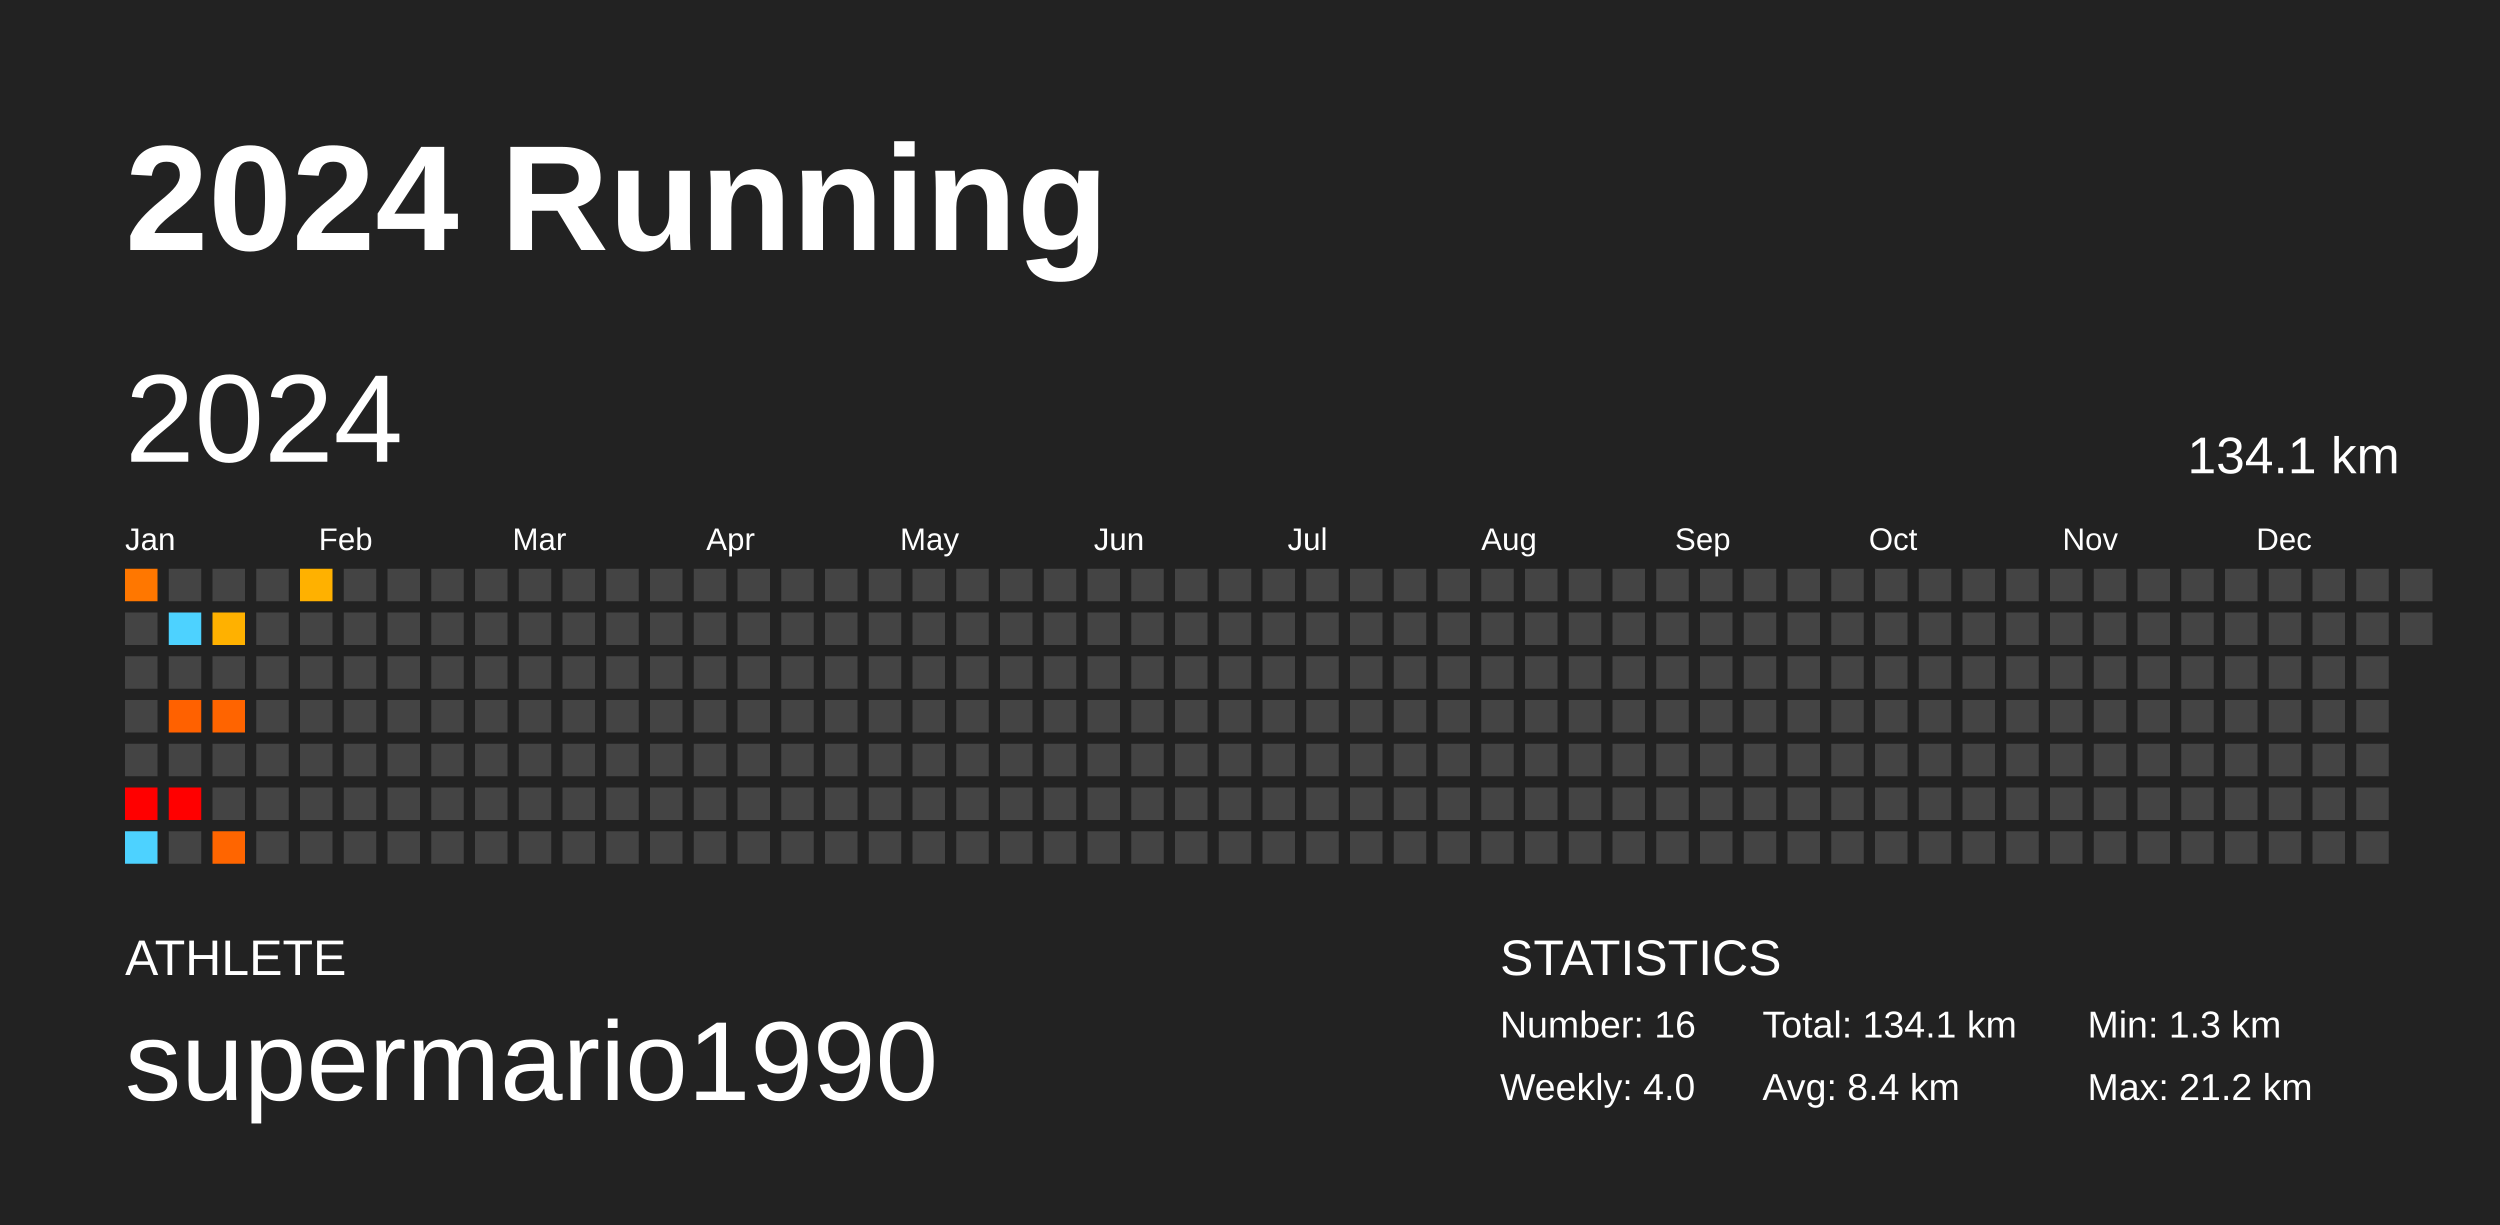
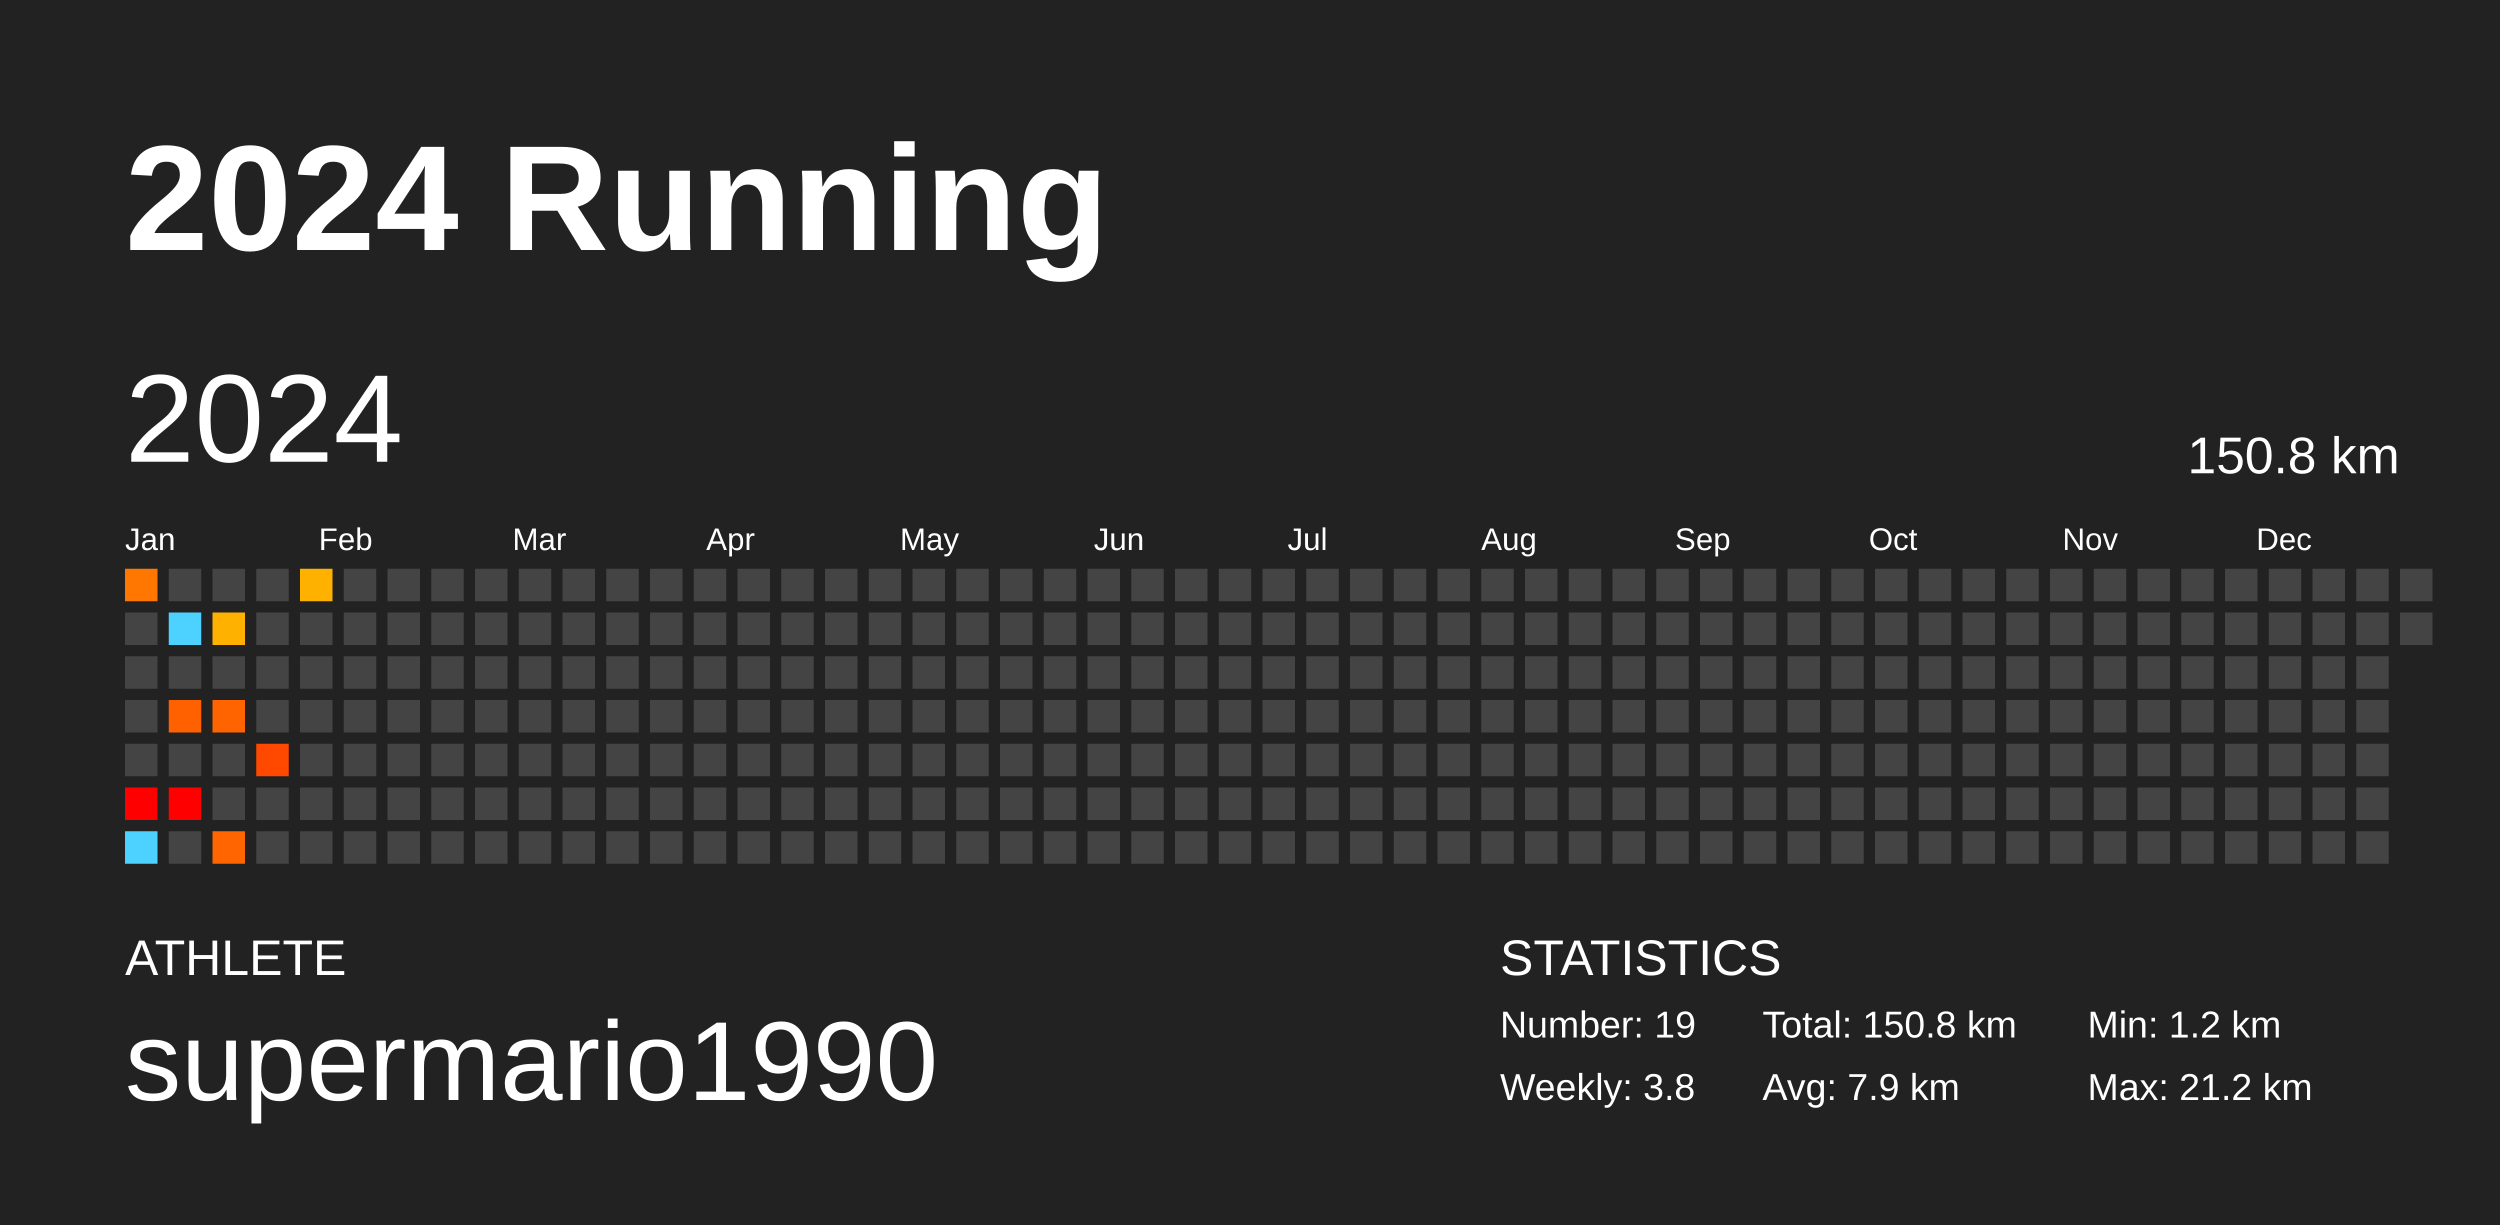
<svg xmlns="http://www.w3.org/2000/svg" baseProfile="full" height="98mm" version="1.1" viewBox="0,0,200,98" width="200mm">
  <defs />
  <rect fill="#222222" height="98" width="200" x="0" y="0" />
  <text fill="#FFFFFF" style="font-size:12px; font-family:Arial; font-weight:bold;" x="10" y="20">2024 Running</text>
  <text fill="#FFFFFF" style="font-size:4px; font-family:Arial" x="10" y="78">ATHLETE</text>
  <text fill="#FFFFFF" style="font-size:9px; font-family:Arial" x="10" y="88">supermario1990</text>
  <text fill="#FFFFFF" style="font-size:4px; font-family:Arial" x="120" y="78">STATISTICS</text>
-   <text fill="#FFFFFF" style="font-size:3px; font-family:Arial" x="120" y="83">Number: 16</text>
-   <text fill="#FFFFFF" style="font-size:3px; font-family:Arial" x="120" y="88">Weekly: 4.0</text>
-   <text fill="#FFFFFF" style="font-size:3px; font-family:Arial" x="141" y="83">Total: 134.1 km</text>
-   <text fill="#FFFFFF" style="font-size:3px; font-family:Arial" x="141" y="88">Avg: 8.4 km</text>
-   <text fill="#FFFFFF" style="font-size:3px; font-family:Arial" x="167" y="83">Min: 1.3 km</text>
+   <text fill="#FFFFFF" style="font-size:3px; font-family:Arial" x="120" y="83">Number: 19</text>
+   <text fill="#FFFFFF" style="font-size:3px; font-family:Arial" x="120" y="88">Weekly: 3.8</text>
+   <text fill="#FFFFFF" style="font-size:3px; font-family:Arial" x="141" y="83">Total: 150.8 km</text>
+   <text fill="#FFFFFF" style="font-size:3px; font-family:Arial" x="141" y="88">Avg: 7.9 km</text>
+   <text fill="#FFFFFF" style="font-size:3px; font-family:Arial" x="167" y="83">Min: 1.2 km</text>
  <text fill="#FFFFFF" style="font-size:3px; font-family:Arial" x="167" y="88">Max: 21.2 km</text>
  <text dominant-baseline="hanging" fill="#FFFFFF" style="font-size:10.0px; font-family:Arial;" x="10" y="30">2024</text>
-   <text dominant-baseline="hanging" fill="#FFFFFF" style="font-size:4.125px; font-family:Arial;" x="175" y="35">134.1 km</text>
+   <text dominant-baseline="hanging" fill="#FFFFFF" style="font-size:4.125px; font-family:Arial;" x="175" y="35">150.8 km</text>
  <text fill="#FFFFFF" style="font-size:2.5px; font-family:Arial" x="10.0" y="44">Jan</text>
  <text fill="#FFFFFF" style="font-size:2.5px; font-family:Arial" x="25.5" y="44">Feb</text>
  <text fill="#FFFFFF" style="font-size:2.5px; font-family:Arial" x="41.0" y="44">Mar</text>
  <text fill="#FFFFFF" style="font-size:2.5px; font-family:Arial" x="56.5" y="44">Apr</text>
  <text fill="#FFFFFF" style="font-size:2.5px; font-family:Arial" x="72.0" y="44">May</text>
  <text fill="#FFFFFF" style="font-size:2.5px; font-family:Arial" x="87.5" y="44">Jun</text>
  <text fill="#FFFFFF" style="font-size:2.5px; font-family:Arial" x="103.0" y="44">Jul</text>
  <text fill="#FFFFFF" style="font-size:2.5px; font-family:Arial" x="118.5" y="44">Aug</text>
  <text fill="#FFFFFF" style="font-size:2.5px; font-family:Arial" x="134.0" y="44">Sep</text>
  <text fill="#FFFFFF" style="font-size:2.5px; font-family:Arial" x="149.5" y="44">Oct</text>
  <text fill="#FFFFFF" style="font-size:2.5px; font-family:Arial" x="165.0" y="44">Nov</text>
  <text fill="#FFFFFF" style="font-size:2.5px; font-family:Arial" x="180.5" y="44">Dec</text>
  <rect fill="#ff7700" height="2.6" width="2.6" x="10.0" y="45.5" />
  <rect fill="#444444" height="2.6" width="2.6" x="10.0" y="49.0" />
  <rect fill="#444444" height="2.6" width="2.6" x="10.0" y="52.5" />
  <rect fill="#444444" height="2.6" width="2.6" x="10.0" y="56.0" />
  <rect fill="#444444" height="2.6" width="2.6" x="10.0" y="59.5" />
  <rect fill="red" height="2.6" width="2.6" x="10.0" y="63.0" />
  <rect fill="#4dd2ff" height="2.6" width="2.6" x="10.0" y="66.5" />
  <rect fill="#444444" height="2.6" width="2.6" x="13.5" y="45.5" />
  <rect fill="#4dd2ff" height="2.6" width="2.6" x="13.5" y="49.0" />
  <rect fill="#444444" height="2.6" width="2.6" x="13.5" y="52.5" />
  <rect fill="#ff6100" height="2.6" width="2.6" x="13.5" y="56.0" />
  <rect fill="#444444" height="2.6" width="2.6" x="13.5" y="59.5" />
  <rect fill="red" height="2.6" width="2.6" x="13.5" y="63.0" />
  <rect fill="#444444" height="2.6" width="2.6" x="13.5" y="66.5" />
  <rect fill="#444444" height="2.6" width="2.6" x="17.0" y="45.5" />
  <rect fill="#ffb100" height="2.6" width="2.6" x="17.0" y="49.0" />
  <rect fill="#444444" height="2.6" width="2.6" x="17.0" y="52.5" />
  <rect fill="#ff6400" height="2.6" width="2.6" x="17.0" y="56.0" />
  <rect fill="#444444" height="2.6" width="2.6" x="17.0" y="59.5" />
  <rect fill="#444444" height="2.6" width="2.6" x="17.0" y="63.0" />
  <rect fill="#ff6500" height="2.6" width="2.6" x="17.0" y="66.5" />
  <rect fill="#444444" height="2.6" width="2.6" x="20.5" y="45.5" />
  <rect fill="#444444" height="2.6" width="2.6" x="20.5" y="49.0" />
  <rect fill="#444444" height="2.6" width="2.6" x="20.5" y="52.5" />
  <rect fill="#444444" height="2.6" width="2.6" x="20.5" y="56.0" />
-   <rect fill="#444444" height="2.6" width="2.6" x="20.5" y="59.5" />
+   <rect fill="#ff4800" height="2.6" width="2.6" x="20.5" y="59.5" />
  <rect fill="#444444" height="2.6" width="2.6" x="20.5" y="63.0" />
  <rect fill="#444444" height="2.6" width="2.6" x="20.5" y="66.5" />
  <rect fill="#ffb100" height="2.6" width="2.6" x="24.0" y="45.5" />
  <rect fill="#444444" height="2.6" width="2.6" x="24.0" y="49.0" />
  <rect fill="#444444" height="2.6" width="2.6" x="24.0" y="52.5" />
  <rect fill="#444444" height="2.6" width="2.6" x="24.0" y="56.0" />
  <rect fill="#444444" height="2.6" width="2.6" x="24.0" y="59.5" />
  <rect fill="#444444" height="2.6" width="2.6" x="24.0" y="63.0" />
  <rect fill="#444444" height="2.6" width="2.6" x="24.0" y="66.5" />
  <rect fill="#444444" height="2.6" width="2.6" x="27.5" y="45.5" />
  <rect fill="#444444" height="2.6" width="2.6" x="27.5" y="49.0" />
  <rect fill="#444444" height="2.6" width="2.6" x="27.5" y="52.5" />
  <rect fill="#444444" height="2.6" width="2.6" x="27.5" y="56.0" />
  <rect fill="#444444" height="2.6" width="2.6" x="27.5" y="59.5" />
  <rect fill="#444444" height="2.6" width="2.6" x="27.5" y="63.0" />
  <rect fill="#444444" height="2.6" width="2.6" x="27.5" y="66.5" />
  <rect fill="#444444" height="2.6" width="2.6" x="31.0" y="45.5" />
  <rect fill="#444444" height="2.6" width="2.6" x="31.0" y="49.0" />
  <rect fill="#444444" height="2.6" width="2.6" x="31.0" y="52.5" />
  <rect fill="#444444" height="2.6" width="2.6" x="31.0" y="56.0" />
  <rect fill="#444444" height="2.6" width="2.6" x="31.0" y="59.5" />
  <rect fill="#444444" height="2.6" width="2.6" x="31.0" y="63.0" />
  <rect fill="#444444" height="2.6" width="2.6" x="31.0" y="66.5" />
  <rect fill="#444444" height="2.6" width="2.6" x="34.5" y="45.5" />
  <rect fill="#444444" height="2.6" width="2.6" x="34.5" y="49.0" />
  <rect fill="#444444" height="2.6" width="2.6" x="34.5" y="52.5" />
  <rect fill="#444444" height="2.6" width="2.6" x="34.5" y="56.0" />
  <rect fill="#444444" height="2.6" width="2.6" x="34.5" y="59.5" />
  <rect fill="#444444" height="2.6" width="2.6" x="34.5" y="63.0" />
  <rect fill="#444444" height="2.6" width="2.6" x="34.5" y="66.5" />
  <rect fill="#444444" height="2.6" width="2.6" x="38.0" y="45.5" />
  <rect fill="#444444" height="2.6" width="2.6" x="38.0" y="49.0" />
  <rect fill="#444444" height="2.6" width="2.6" x="38.0" y="52.5" />
  <rect fill="#444444" height="2.6" width="2.6" x="38.0" y="56.0" />
  <rect fill="#444444" height="2.6" width="2.6" x="38.0" y="59.5" />
  <rect fill="#444444" height="2.6" width="2.6" x="38.0" y="63.0" />
  <rect fill="#444444" height="2.6" width="2.6" x="38.0" y="66.5" />
  <rect fill="#444444" height="2.6" width="2.6" x="41.5" y="45.5" />
  <rect fill="#444444" height="2.6" width="2.6" x="41.5" y="49.0" />
  <rect fill="#444444" height="2.6" width="2.6" x="41.5" y="52.5" />
  <rect fill="#444444" height="2.6" width="2.6" x="41.5" y="56.0" />
  <rect fill="#444444" height="2.6" width="2.6" x="41.5" y="59.5" />
  <rect fill="#444444" height="2.6" width="2.6" x="41.5" y="63.0" />
  <rect fill="#444444" height="2.6" width="2.6" x="41.5" y="66.5" />
  <rect fill="#444444" height="2.6" width="2.6" x="45.0" y="45.5" />
  <rect fill="#444444" height="2.6" width="2.6" x="45.0" y="49.0" />
  <rect fill="#444444" height="2.6" width="2.6" x="45.0" y="52.5" />
  <rect fill="#444444" height="2.6" width="2.6" x="45.0" y="56.0" />
  <rect fill="#444444" height="2.6" width="2.6" x="45.0" y="59.5" />
  <rect fill="#444444" height="2.6" width="2.6" x="45.0" y="63.0" />
  <rect fill="#444444" height="2.6" width="2.6" x="45.0" y="66.5" />
  <rect fill="#444444" height="2.6" width="2.6" x="48.5" y="45.5" />
  <rect fill="#444444" height="2.6" width="2.6" x="48.5" y="49.0" />
  <rect fill="#444444" height="2.6" width="2.6" x="48.5" y="52.5" />
  <rect fill="#444444" height="2.6" width="2.6" x="48.5" y="56.0" />
  <rect fill="#444444" height="2.6" width="2.6" x="48.5" y="59.5" />
  <rect fill="#444444" height="2.6" width="2.6" x="48.5" y="63.0" />
  <rect fill="#444444" height="2.6" width="2.6" x="48.5" y="66.5" />
  <rect fill="#444444" height="2.6" width="2.6" x="52.0" y="45.5" />
  <rect fill="#444444" height="2.6" width="2.6" x="52.0" y="49.0" />
  <rect fill="#444444" height="2.6" width="2.6" x="52.0" y="52.5" />
  <rect fill="#444444" height="2.6" width="2.6" x="52.0" y="56.0" />
  <rect fill="#444444" height="2.6" width="2.6" x="52.0" y="59.5" />
  <rect fill="#444444" height="2.6" width="2.6" x="52.0" y="63.0" />
  <rect fill="#444444" height="2.6" width="2.6" x="52.0" y="66.5" />
  <rect fill="#444444" height="2.6" width="2.6" x="55.5" y="45.5" />
  <rect fill="#444444" height="2.6" width="2.6" x="55.5" y="49.0" />
  <rect fill="#444444" height="2.6" width="2.6" x="55.5" y="52.5" />
  <rect fill="#444444" height="2.6" width="2.6" x="55.5" y="56.0" />
  <rect fill="#444444" height="2.6" width="2.6" x="55.5" y="59.5" />
  <rect fill="#444444" height="2.6" width="2.6" x="55.5" y="63.0" />
  <rect fill="#444444" height="2.6" width="2.6" x="55.5" y="66.5" />
  <rect fill="#444444" height="2.6" width="2.6" x="59.0" y="45.5" />
  <rect fill="#444444" height="2.6" width="2.6" x="59.0" y="49.0" />
  <rect fill="#444444" height="2.6" width="2.6" x="59.0" y="52.5" />
  <rect fill="#444444" height="2.6" width="2.6" x="59.0" y="56.0" />
  <rect fill="#444444" height="2.6" width="2.6" x="59.0" y="59.5" />
  <rect fill="#444444" height="2.6" width="2.6" x="59.0" y="63.0" />
  <rect fill="#444444" height="2.6" width="2.6" x="59.0" y="66.5" />
  <rect fill="#444444" height="2.6" width="2.6" x="62.5" y="45.5" />
  <rect fill="#444444" height="2.6" width="2.6" x="62.5" y="49.0" />
  <rect fill="#444444" height="2.6" width="2.6" x="62.5" y="52.5" />
  <rect fill="#444444" height="2.6" width="2.6" x="62.5" y="56.0" />
  <rect fill="#444444" height="2.6" width="2.6" x="62.5" y="59.5" />
  <rect fill="#444444" height="2.6" width="2.6" x="62.5" y="63.0" />
  <rect fill="#444444" height="2.6" width="2.6" x="62.5" y="66.5" />
  <rect fill="#444444" height="2.6" width="2.6" x="66.0" y="45.5" />
  <rect fill="#444444" height="2.6" width="2.6" x="66.0" y="49.0" />
  <rect fill="#444444" height="2.6" width="2.6" x="66.0" y="52.5" />
  <rect fill="#444444" height="2.6" width="2.6" x="66.0" y="56.0" />
  <rect fill="#444444" height="2.6" width="2.6" x="66.0" y="59.5" />
  <rect fill="#444444" height="2.6" width="2.6" x="66.0" y="63.0" />
  <rect fill="#444444" height="2.6" width="2.6" x="66.0" y="66.5" />
  <rect fill="#444444" height="2.6" width="2.6" x="69.5" y="45.5" />
  <rect fill="#444444" height="2.6" width="2.6" x="69.5" y="49.0" />
  <rect fill="#444444" height="2.6" width="2.6" x="69.5" y="52.5" />
  <rect fill="#444444" height="2.6" width="2.6" x="69.5" y="56.0" />
  <rect fill="#444444" height="2.6" width="2.6" x="69.5" y="59.5" />
  <rect fill="#444444" height="2.6" width="2.6" x="69.5" y="63.0" />
  <rect fill="#444444" height="2.6" width="2.6" x="69.5" y="66.5" />
  <rect fill="#444444" height="2.6" width="2.6" x="73.0" y="45.5" />
  <rect fill="#444444" height="2.6" width="2.6" x="73.0" y="49.0" />
  <rect fill="#444444" height="2.6" width="2.6" x="73.0" y="52.5" />
  <rect fill="#444444" height="2.6" width="2.6" x="73.0" y="56.0" />
  <rect fill="#444444" height="2.6" width="2.6" x="73.0" y="59.5" />
  <rect fill="#444444" height="2.6" width="2.6" x="73.0" y="63.0" />
  <rect fill="#444444" height="2.6" width="2.6" x="73.0" y="66.5" />
  <rect fill="#444444" height="2.6" width="2.6" x="76.5" y="45.5" />
  <rect fill="#444444" height="2.6" width="2.6" x="76.5" y="49.0" />
  <rect fill="#444444" height="2.6" width="2.6" x="76.5" y="52.5" />
  <rect fill="#444444" height="2.6" width="2.6" x="76.5" y="56.0" />
  <rect fill="#444444" height="2.6" width="2.6" x="76.5" y="59.5" />
  <rect fill="#444444" height="2.6" width="2.6" x="76.5" y="63.0" />
  <rect fill="#444444" height="2.6" width="2.6" x="76.5" y="66.5" />
  <rect fill="#444444" height="2.6" width="2.6" x="80.0" y="45.5" />
  <rect fill="#444444" height="2.6" width="2.6" x="80.0" y="49.0" />
  <rect fill="#444444" height="2.6" width="2.6" x="80.0" y="52.5" />
  <rect fill="#444444" height="2.6" width="2.6" x="80.0" y="56.0" />
  <rect fill="#444444" height="2.6" width="2.6" x="80.0" y="59.5" />
  <rect fill="#444444" height="2.6" width="2.6" x="80.0" y="63.0" />
  <rect fill="#444444" height="2.6" width="2.6" x="80.0" y="66.5" />
  <rect fill="#444444" height="2.6" width="2.6" x="83.5" y="45.5" />
  <rect fill="#444444" height="2.6" width="2.6" x="83.5" y="49.0" />
  <rect fill="#444444" height="2.6" width="2.6" x="83.5" y="52.5" />
  <rect fill="#444444" height="2.6" width="2.6" x="83.5" y="56.0" />
  <rect fill="#444444" height="2.6" width="2.6" x="83.5" y="59.5" />
  <rect fill="#444444" height="2.6" width="2.6" x="83.5" y="63.0" />
  <rect fill="#444444" height="2.6" width="2.6" x="83.5" y="66.5" />
  <rect fill="#444444" height="2.6" width="2.6" x="87.0" y="45.5" />
  <rect fill="#444444" height="2.6" width="2.6" x="87.0" y="49.0" />
  <rect fill="#444444" height="2.6" width="2.6" x="87.0" y="52.5" />
  <rect fill="#444444" height="2.6" width="2.6" x="87.0" y="56.0" />
  <rect fill="#444444" height="2.6" width="2.6" x="87.0" y="59.5" />
  <rect fill="#444444" height="2.6" width="2.6" x="87.0" y="63.0" />
  <rect fill="#444444" height="2.6" width="2.6" x="87.0" y="66.5" />
  <rect fill="#444444" height="2.6" width="2.6" x="90.5" y="45.5" />
  <rect fill="#444444" height="2.6" width="2.6" x="90.5" y="49.0" />
  <rect fill="#444444" height="2.6" width="2.6" x="90.5" y="52.5" />
  <rect fill="#444444" height="2.6" width="2.6" x="90.5" y="56.0" />
  <rect fill="#444444" height="2.6" width="2.6" x="90.5" y="59.5" />
  <rect fill="#444444" height="2.6" width="2.6" x="90.5" y="63.0" />
  <rect fill="#444444" height="2.6" width="2.6" x="90.5" y="66.5" />
  <rect fill="#444444" height="2.6" width="2.6" x="94.0" y="45.5" />
  <rect fill="#444444" height="2.6" width="2.6" x="94.0" y="49.0" />
  <rect fill="#444444" height="2.6" width="2.6" x="94.0" y="52.5" />
  <rect fill="#444444" height="2.6" width="2.6" x="94.0" y="56.0" />
  <rect fill="#444444" height="2.6" width="2.6" x="94.0" y="59.5" />
  <rect fill="#444444" height="2.6" width="2.6" x="94.0" y="63.0" />
  <rect fill="#444444" height="2.6" width="2.6" x="94.0" y="66.5" />
  <rect fill="#444444" height="2.6" width="2.6" x="97.5" y="45.5" />
  <rect fill="#444444" height="2.6" width="2.6" x="97.5" y="49.0" />
  <rect fill="#444444" height="2.6" width="2.6" x="97.5" y="52.5" />
  <rect fill="#444444" height="2.6" width="2.6" x="97.5" y="56.0" />
  <rect fill="#444444" height="2.6" width="2.6" x="97.5" y="59.5" />
  <rect fill="#444444" height="2.6" width="2.6" x="97.5" y="63.0" />
  <rect fill="#444444" height="2.6" width="2.6" x="97.5" y="66.5" />
  <rect fill="#444444" height="2.6" width="2.6" x="101.0" y="45.5" />
  <rect fill="#444444" height="2.6" width="2.6" x="101.0" y="49.0" />
  <rect fill="#444444" height="2.6" width="2.6" x="101.0" y="52.5" />
  <rect fill="#444444" height="2.6" width="2.6" x="101.0" y="56.0" />
  <rect fill="#444444" height="2.6" width="2.6" x="101.0" y="59.5" />
  <rect fill="#444444" height="2.6" width="2.6" x="101.0" y="63.0" />
  <rect fill="#444444" height="2.6" width="2.6" x="101.0" y="66.5" />
  <rect fill="#444444" height="2.6" width="2.6" x="104.5" y="45.5" />
  <rect fill="#444444" height="2.6" width="2.6" x="104.5" y="49.0" />
  <rect fill="#444444" height="2.6" width="2.6" x="104.5" y="52.5" />
  <rect fill="#444444" height="2.6" width="2.6" x="104.5" y="56.0" />
  <rect fill="#444444" height="2.6" width="2.6" x="104.5" y="59.5" />
  <rect fill="#444444" height="2.6" width="2.6" x="104.5" y="63.0" />
  <rect fill="#444444" height="2.6" width="2.6" x="104.5" y="66.5" />
  <rect fill="#444444" height="2.6" width="2.6" x="108.0" y="45.5" />
  <rect fill="#444444" height="2.6" width="2.6" x="108.0" y="49.0" />
  <rect fill="#444444" height="2.6" width="2.6" x="108.0" y="52.5" />
  <rect fill="#444444" height="2.6" width="2.6" x="108.0" y="56.0" />
  <rect fill="#444444" height="2.6" width="2.6" x="108.0" y="59.5" />
  <rect fill="#444444" height="2.6" width="2.6" x="108.0" y="63.0" />
  <rect fill="#444444" height="2.6" width="2.6" x="108.0" y="66.5" />
  <rect fill="#444444" height="2.6" width="2.6" x="111.5" y="45.5" />
  <rect fill="#444444" height="2.6" width="2.6" x="111.5" y="49.0" />
  <rect fill="#444444" height="2.6" width="2.6" x="111.5" y="52.5" />
  <rect fill="#444444" height="2.6" width="2.6" x="111.5" y="56.0" />
  <rect fill="#444444" height="2.6" width="2.6" x="111.5" y="59.5" />
  <rect fill="#444444" height="2.6" width="2.6" x="111.5" y="63.0" />
  <rect fill="#444444" height="2.6" width="2.6" x="111.5" y="66.5" />
  <rect fill="#444444" height="2.6" width="2.6" x="115.0" y="45.5" />
  <rect fill="#444444" height="2.6" width="2.6" x="115.0" y="49.0" />
  <rect fill="#444444" height="2.6" width="2.6" x="115.0" y="52.5" />
  <rect fill="#444444" height="2.6" width="2.6" x="115.0" y="56.0" />
  <rect fill="#444444" height="2.6" width="2.6" x="115.0" y="59.5" />
  <rect fill="#444444" height="2.6" width="2.6" x="115.0" y="63.0" />
  <rect fill="#444444" height="2.6" width="2.6" x="115.0" y="66.5" />
  <rect fill="#444444" height="2.6" width="2.6" x="118.5" y="45.5" />
  <rect fill="#444444" height="2.6" width="2.6" x="118.5" y="49.0" />
  <rect fill="#444444" height="2.6" width="2.6" x="118.5" y="52.5" />
  <rect fill="#444444" height="2.6" width="2.6" x="118.5" y="56.0" />
  <rect fill="#444444" height="2.6" width="2.6" x="118.5" y="59.5" />
  <rect fill="#444444" height="2.6" width="2.6" x="118.5" y="63.0" />
  <rect fill="#444444" height="2.6" width="2.6" x="118.5" y="66.5" />
  <rect fill="#444444" height="2.6" width="2.6" x="122.0" y="45.5" />
  <rect fill="#444444" height="2.6" width="2.6" x="122.0" y="49.0" />
  <rect fill="#444444" height="2.6" width="2.6" x="122.0" y="52.5" />
  <rect fill="#444444" height="2.6" width="2.6" x="122.0" y="56.0" />
  <rect fill="#444444" height="2.6" width="2.6" x="122.0" y="59.5" />
  <rect fill="#444444" height="2.6" width="2.6" x="122.0" y="63.0" />
  <rect fill="#444444" height="2.6" width="2.6" x="122.0" y="66.5" />
  <rect fill="#444444" height="2.6" width="2.6" x="125.5" y="45.5" />
  <rect fill="#444444" height="2.6" width="2.6" x="125.5" y="49.0" />
  <rect fill="#444444" height="2.6" width="2.6" x="125.5" y="52.5" />
  <rect fill="#444444" height="2.6" width="2.6" x="125.5" y="56.0" />
  <rect fill="#444444" height="2.6" width="2.6" x="125.5" y="59.5" />
  <rect fill="#444444" height="2.6" width="2.6" x="125.5" y="63.0" />
  <rect fill="#444444" height="2.6" width="2.6" x="125.5" y="66.5" />
  <rect fill="#444444" height="2.6" width="2.6" x="129.0" y="45.5" />
  <rect fill="#444444" height="2.6" width="2.6" x="129.0" y="49.0" />
  <rect fill="#444444" height="2.6" width="2.6" x="129.0" y="52.5" />
  <rect fill="#444444" height="2.6" width="2.6" x="129.0" y="56.0" />
  <rect fill="#444444" height="2.6" width="2.6" x="129.0" y="59.5" />
  <rect fill="#444444" height="2.6" width="2.6" x="129.0" y="63.0" />
  <rect fill="#444444" height="2.6" width="2.6" x="129.0" y="66.5" />
  <rect fill="#444444" height="2.6" width="2.6" x="132.5" y="45.5" />
  <rect fill="#444444" height="2.6" width="2.6" x="132.5" y="49.0" />
  <rect fill="#444444" height="2.6" width="2.6" x="132.5" y="52.5" />
  <rect fill="#444444" height="2.6" width="2.6" x="132.5" y="56.0" />
  <rect fill="#444444" height="2.6" width="2.6" x="132.5" y="59.5" />
  <rect fill="#444444" height="2.6" width="2.6" x="132.5" y="63.0" />
  <rect fill="#444444" height="2.6" width="2.6" x="132.5" y="66.5" />
  <rect fill="#444444" height="2.6" width="2.6" x="136.0" y="45.5" />
  <rect fill="#444444" height="2.6" width="2.6" x="136.0" y="49.0" />
  <rect fill="#444444" height="2.6" width="2.6" x="136.0" y="52.5" />
  <rect fill="#444444" height="2.6" width="2.6" x="136.0" y="56.0" />
  <rect fill="#444444" height="2.6" width="2.6" x="136.0" y="59.5" />
  <rect fill="#444444" height="2.6" width="2.6" x="136.0" y="63.0" />
  <rect fill="#444444" height="2.6" width="2.6" x="136.0" y="66.5" />
  <rect fill="#444444" height="2.6" width="2.6" x="139.5" y="45.5" />
  <rect fill="#444444" height="2.6" width="2.6" x="139.5" y="49.0" />
  <rect fill="#444444" height="2.6" width="2.6" x="139.5" y="52.5" />
  <rect fill="#444444" height="2.6" width="2.6" x="139.5" y="56.0" />
  <rect fill="#444444" height="2.6" width="2.6" x="139.5" y="59.5" />
  <rect fill="#444444" height="2.6" width="2.6" x="139.5" y="63.0" />
  <rect fill="#444444" height="2.6" width="2.6" x="139.5" y="66.5" />
  <rect fill="#444444" height="2.6" width="2.6" x="143.0" y="45.5" />
  <rect fill="#444444" height="2.6" width="2.6" x="143.0" y="49.0" />
  <rect fill="#444444" height="2.6" width="2.6" x="143.0" y="52.5" />
  <rect fill="#444444" height="2.6" width="2.6" x="143.0" y="56.0" />
  <rect fill="#444444" height="2.6" width="2.6" x="143.0" y="59.5" />
  <rect fill="#444444" height="2.6" width="2.6" x="143.0" y="63.0" />
  <rect fill="#444444" height="2.6" width="2.6" x="143.0" y="66.5" />
  <rect fill="#444444" height="2.6" width="2.6" x="146.5" y="45.5" />
  <rect fill="#444444" height="2.6" width="2.6" x="146.5" y="49.0" />
  <rect fill="#444444" height="2.6" width="2.6" x="146.5" y="52.5" />
  <rect fill="#444444" height="2.6" width="2.6" x="146.5" y="56.0" />
  <rect fill="#444444" height="2.6" width="2.6" x="146.5" y="59.5" />
  <rect fill="#444444" height="2.6" width="2.6" x="146.5" y="63.0" />
  <rect fill="#444444" height="2.6" width="2.6" x="146.5" y="66.5" />
  <rect fill="#444444" height="2.6" width="2.6" x="150.0" y="45.5" />
  <rect fill="#444444" height="2.6" width="2.6" x="150.0" y="49.0" />
  <rect fill="#444444" height="2.6" width="2.6" x="150.0" y="52.5" />
  <rect fill="#444444" height="2.6" width="2.6" x="150.0" y="56.0" />
  <rect fill="#444444" height="2.6" width="2.6" x="150.0" y="59.5" />
  <rect fill="#444444" height="2.6" width="2.6" x="150.0" y="63.0" />
  <rect fill="#444444" height="2.6" width="2.6" x="150.0" y="66.5" />
  <rect fill="#444444" height="2.6" width="2.6" x="153.5" y="45.5" />
  <rect fill="#444444" height="2.6" width="2.6" x="153.5" y="49.0" />
  <rect fill="#444444" height="2.6" width="2.6" x="153.5" y="52.5" />
  <rect fill="#444444" height="2.6" width="2.6" x="153.5" y="56.0" />
  <rect fill="#444444" height="2.6" width="2.6" x="153.5" y="59.5" />
  <rect fill="#444444" height="2.6" width="2.6" x="153.5" y="63.0" />
  <rect fill="#444444" height="2.6" width="2.6" x="153.5" y="66.5" />
  <rect fill="#444444" height="2.6" width="2.6" x="157.0" y="45.5" />
  <rect fill="#444444" height="2.6" width="2.6" x="157.0" y="49.0" />
  <rect fill="#444444" height="2.6" width="2.6" x="157.0" y="52.5" />
  <rect fill="#444444" height="2.6" width="2.6" x="157.0" y="56.0" />
  <rect fill="#444444" height="2.6" width="2.6" x="157.0" y="59.5" />
  <rect fill="#444444" height="2.6" width="2.6" x="157.0" y="63.0" />
  <rect fill="#444444" height="2.6" width="2.6" x="157.0" y="66.5" />
  <rect fill="#444444" height="2.6" width="2.6" x="160.5" y="45.5" />
  <rect fill="#444444" height="2.6" width="2.6" x="160.5" y="49.0" />
  <rect fill="#444444" height="2.6" width="2.6" x="160.5" y="52.5" />
  <rect fill="#444444" height="2.6" width="2.6" x="160.5" y="56.0" />
  <rect fill="#444444" height="2.6" width="2.6" x="160.5" y="59.5" />
  <rect fill="#444444" height="2.6" width="2.6" x="160.5" y="63.0" />
  <rect fill="#444444" height="2.6" width="2.6" x="160.5" y="66.5" />
  <rect fill="#444444" height="2.6" width="2.6" x="164.0" y="45.5" />
  <rect fill="#444444" height="2.6" width="2.6" x="164.0" y="49.0" />
  <rect fill="#444444" height="2.6" width="2.6" x="164.0" y="52.5" />
  <rect fill="#444444" height="2.6" width="2.6" x="164.0" y="56.0" />
  <rect fill="#444444" height="2.6" width="2.6" x="164.0" y="59.5" />
  <rect fill="#444444" height="2.6" width="2.6" x="164.0" y="63.0" />
  <rect fill="#444444" height="2.6" width="2.6" x="164.0" y="66.5" />
  <rect fill="#444444" height="2.6" width="2.6" x="167.5" y="45.5" />
  <rect fill="#444444" height="2.6" width="2.6" x="167.5" y="49.0" />
  <rect fill="#444444" height="2.6" width="2.6" x="167.5" y="52.5" />
  <rect fill="#444444" height="2.6" width="2.6" x="167.5" y="56.0" />
  <rect fill="#444444" height="2.6" width="2.6" x="167.5" y="59.5" />
  <rect fill="#444444" height="2.6" width="2.6" x="167.5" y="63.0" />
  <rect fill="#444444" height="2.6" width="2.6" x="167.5" y="66.5" />
  <rect fill="#444444" height="2.6" width="2.6" x="171.0" y="45.5" />
  <rect fill="#444444" height="2.6" width="2.6" x="171.0" y="49.0" />
  <rect fill="#444444" height="2.6" width="2.6" x="171.0" y="52.5" />
  <rect fill="#444444" height="2.6" width="2.6" x="171.0" y="56.0" />
  <rect fill="#444444" height="2.6" width="2.6" x="171.0" y="59.5" />
  <rect fill="#444444" height="2.6" width="2.6" x="171.0" y="63.0" />
  <rect fill="#444444" height="2.6" width="2.6" x="171.0" y="66.5" />
  <rect fill="#444444" height="2.6" width="2.6" x="174.5" y="45.5" />
  <rect fill="#444444" height="2.6" width="2.6" x="174.5" y="49.0" />
  <rect fill="#444444" height="2.6" width="2.6" x="174.5" y="52.5" />
  <rect fill="#444444" height="2.6" width="2.6" x="174.5" y="56.0" />
  <rect fill="#444444" height="2.6" width="2.6" x="174.5" y="59.5" />
  <rect fill="#444444" height="2.6" width="2.6" x="174.5" y="63.0" />
  <rect fill="#444444" height="2.6" width="2.6" x="174.5" y="66.5" />
  <rect fill="#444444" height="2.6" width="2.6" x="178.0" y="45.5" />
  <rect fill="#444444" height="2.6" width="2.6" x="178.0" y="49.0" />
  <rect fill="#444444" height="2.6" width="2.6" x="178.0" y="52.5" />
  <rect fill="#444444" height="2.6" width="2.6" x="178.0" y="56.0" />
  <rect fill="#444444" height="2.6" width="2.6" x="178.0" y="59.5" />
  <rect fill="#444444" height="2.6" width="2.6" x="178.0" y="63.0" />
  <rect fill="#444444" height="2.6" width="2.6" x="178.0" y="66.5" />
  <rect fill="#444444" height="2.6" width="2.6" x="181.5" y="45.5" />
  <rect fill="#444444" height="2.6" width="2.6" x="181.5" y="49.0" />
  <rect fill="#444444" height="2.6" width="2.6" x="181.5" y="52.5" />
  <rect fill="#444444" height="2.6" width="2.6" x="181.5" y="56.0" />
  <rect fill="#444444" height="2.6" width="2.6" x="181.5" y="59.5" />
  <rect fill="#444444" height="2.6" width="2.6" x="181.5" y="63.0" />
  <rect fill="#444444" height="2.6" width="2.6" x="181.5" y="66.5" />
  <rect fill="#444444" height="2.6" width="2.6" x="185.0" y="45.5" />
  <rect fill="#444444" height="2.6" width="2.6" x="185.0" y="49.0" />
  <rect fill="#444444" height="2.6" width="2.6" x="185.0" y="52.5" />
  <rect fill="#444444" height="2.6" width="2.6" x="185.0" y="56.0" />
  <rect fill="#444444" height="2.6" width="2.6" x="185.0" y="59.5" />
  <rect fill="#444444" height="2.6" width="2.6" x="185.0" y="63.0" />
  <rect fill="#444444" height="2.6" width="2.6" x="185.0" y="66.5" />
  <rect fill="#444444" height="2.6" width="2.6" x="188.5" y="45.5" />
  <rect fill="#444444" height="2.6" width="2.6" x="188.5" y="49.0" />
  <rect fill="#444444" height="2.6" width="2.6" x="188.5" y="52.5" />
  <rect fill="#444444" height="2.6" width="2.6" x="188.5" y="56.0" />
  <rect fill="#444444" height="2.6" width="2.6" x="188.5" y="59.5" />
  <rect fill="#444444" height="2.6" width="2.6" x="188.5" y="63.0" />
  <rect fill="#444444" height="2.6" width="2.6" x="188.5" y="66.5" />
  <rect fill="#444444" height="2.6" width="2.6" x="192.0" y="45.5" />
  <rect fill="#444444" height="2.6" width="2.6" x="192.0" y="49.0" />
</svg>
